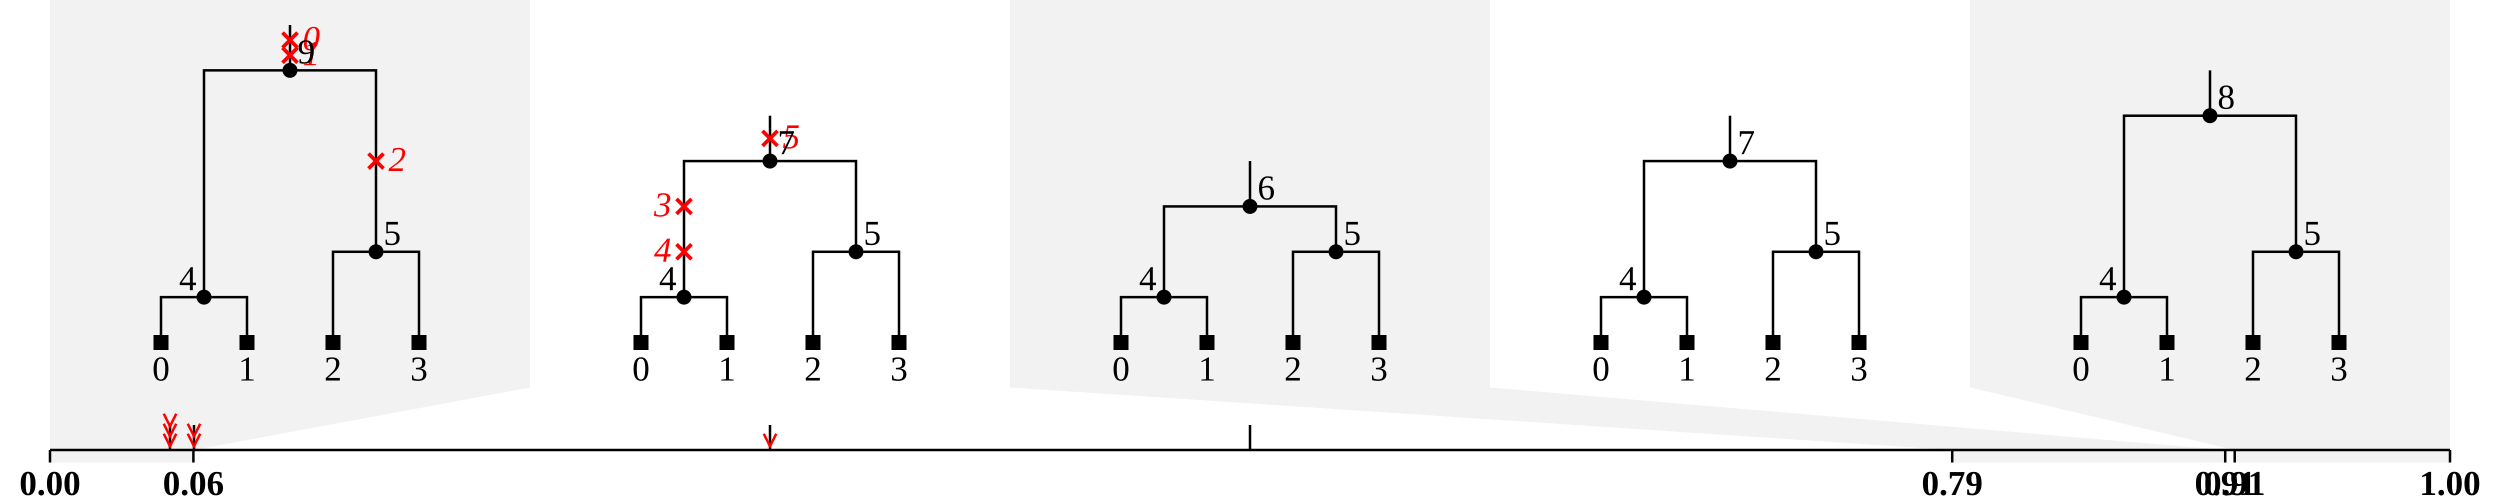
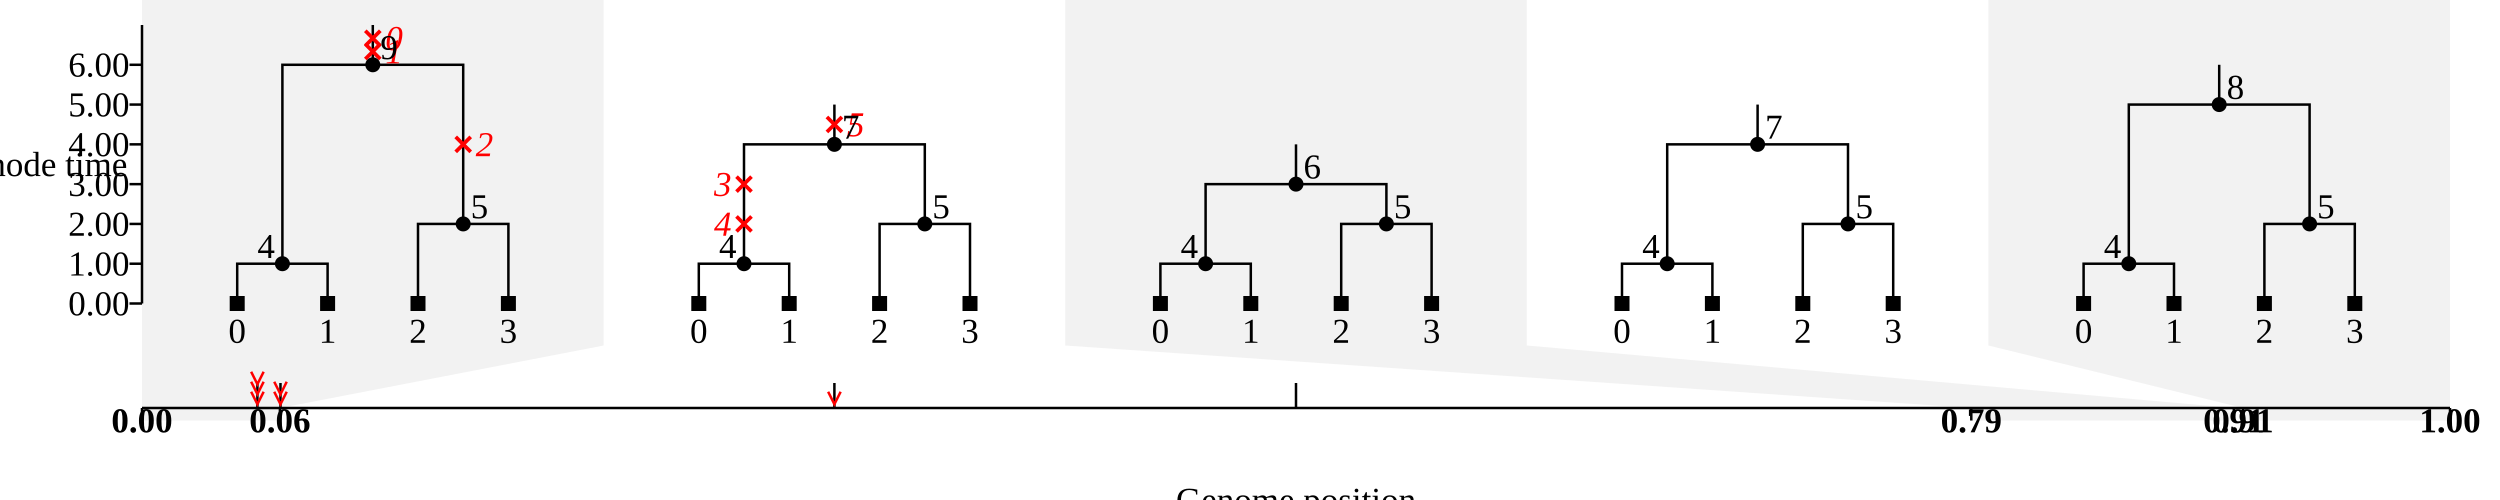
<svg xmlns="http://www.w3.org/2000/svg" baseProfile="full" height="200" version="1.1" width="1000">
  <defs>
-     <style type="text/css">.tree-sequence .background path {fill: #808080; fill-opacity:.1}.tree-sequence .axis {font-size: 14px}.tree-sequence .x-tick-label {font-weight: bold}.tree-sequence .axis, .tree {font-size: 14px; text-anchor:middle}.tree-sequence .axis line, .edge {stroke:black; fill:none}.node &gt; .sym {fill: black; stroke: none}.site &gt; .sym {stroke: black}.mut text {fill: red; font-style: italic}.mut line {fill: none; stroke: none}.mut .sym {fill: none; stroke: red}.node .mut .sym {stroke-width: 1.5px}.tree text {dominant-baseline: middle}.tree .lab.lft {text-anchor: end}.tree .lab.rgt {text-anchor: start}</style>
+     <style type="text/css">.tree-sequence .background path {fill: #808080; fill-opacity:0}.tree-sequence .background path:nth-child(odd) {fill-opacity:.1}.axes {font-size: 14px}.x-axis .tick .lab {font-weight: bold}.axes, .tree {font-size: 14px; text-anchor:middle}.y-axis line.grid {stroke: #FAFAFA}.y-axis &gt; .lab text {transform: translateX(0.8em) rotate(-90deg)}.x-axis .tick g {transform: translateY(0.9em)}.x-axis &gt; .lab text {transform: translateY(-0.8em)}.axes line, .edge {stroke:black; fill:none}.node &gt; .sym {fill: black; stroke: none}.site &gt; .sym {stroke: black}.mut text {fill: red; font-style: italic}.mut line {fill: none; stroke: none}.mut .sym {fill: none; stroke: red}.node .mut .sym {stroke-width: 1.5px}.tree text, .tree-sequence text {dominant-baseline: central}.plotbox .lab.lft {text-anchor: end}.plotbox .lab.rgt {text-anchor: start}</style>
  </defs>
  <g class="tree-sequence">
    <g class="background">
-       <path d="M20,0 l192,0 l0,155 l-134.638,25 l0,5 l-57.362,0 l0,-5 l0,-25 l0,-155z" />
-       <path d="M404,0 l192,0 l0,155 l294.091,25 l0,5 l-109.208,0 l0,-5 l-376.883,-25 l0,-155z" />
-       <path d="M788,0 l192,0 l0,155 l0,25 l0,5 l-86.117,0 l0,-5 l-105.883,-25 l0,-155z" />
+       <path d="M56.8,0 l184.64,0 l0,138.2 l-129.477,25 l0,5 l-55.163,0 l0,-5 l0,-25 l0,-138.2z" />
+       <path d="M241.44,0 l184.64,0 l0,138.2 l362.436,25 l0,5 l-676.552,0 l0,-5 l129.477,-25 l0,-138.2z" />
+       <path d="M426.08,0 l184.64,0 l0,138.2 l282.817,25 l0,5 l-105.022,0 l0,-5 l-362.436,-25 l0,-138.2z" />
+       <path d="M610.72,0 l184.64,0 l0,138.2 l101.824,25 l0,5 l-3.646,0 l0,-5 l-282.817,-25 l0,-138.2z" />
+       <path d="M795.36,0 l184.64,0 l0,138.2 l0,25 l0,5 l-82.816,0 l0,-5 l-101.824,-25 l0,-138.2z" />
    </g>
-     <g class="trees">
-       <g class="treebox t0" transform="translate(20 0)">
-         <g class="tree t0">
-           <g class="m0 m1 node n9 p0 root s0" transform="translate(96.0 28.1429)">
-             <g class="a9 node n4 p0" transform="translate(-34.4 90.7143)">
-               <g class="a4 leaf node n0 p0 sample" transform="translate(-17.2 18.1429)">
-                 <path class="edge" d="M 0 0 V -18.143 H 17.2" />
-                 <rect class="sym" height="6" width="6" x="-3" y="-3" />
-                 <text class="lab" transform="translate(0 12)">0</text>
-               </g>
-               <g class="a4 leaf node n1 p0 sample" transform="translate(17.2 18.1429)">
-                 <path class="edge" d="M 0 0 V -18.143 H -17.2" />
-                 <rect class="sym" height="6" width="6" x="-3" y="-3" />
-                 <text class="lab" transform="translate(0 12)">1</text>
-               </g>
-               <path class="edge" d="M 0 0 V -90.714 H 34.4" />
-               <circle class="sym" cx="0" cy="0" r="3" />
-               <text class="lab lft" transform="translate(-3 -6)">4</text>
-             </g>
-             <g class="a9 m2 node n5 p0 s0" transform="translate(34.4 72.5714)">
-               <g class="a5 leaf node n2 p0 sample" transform="translate(-17.2 36.2857)">
-                 <path class="edge" d="M 0 0 V -36.286 H 17.2" />
-                 <rect class="sym" height="6" width="6" x="-3" y="-3" />
-                 <text class="lab" transform="translate(0 12)">2</text>
-               </g>
-               <g class="a5 leaf node n3 p0 sample" transform="translate(17.2 36.2857)">
-                 <path class="edge" d="M 0 0 V -36.286 H -17.2" />
-                 <rect class="sym" height="6" width="6" x="-3" y="-3" />
-                 <text class="lab" transform="translate(0 12)">3</text>
-               </g>
-               <path class="edge" d="M 0 0 V -72.571 H -34.4" />
-               <g class="mut m2 s0" transform="translate(0 -36.2857)">
-                 <line x1="0" x2="0" y1="0" y2="36.286" />
+     <g class="axes">
+       <g class="x-axis">
+         <g class="lab" transform="translate(518.4,200)">
+           <text text-anchor="middle">Genome position</text>
+         </g>
+         <line x1="56.8" x2="980" y1="163.2" y2="163.2" />
+         <g class="tick" transform="translate(56.8 163.2)">
+           <line x1="0" x2="0" y1="0" y2="5" />
+           <g class="lab" transform="translate(0,5)">
+             <text>0.00</text>
+           </g>
+         </g>
+         <g class="tick" transform="translate(111.963 163.2)">
+           <line x1="0" x2="0" y1="0" y2="5" />
+           <g class="lab" transform="translate(0,5)">
+             <text>0.06</text>
+           </g>
+         </g>
+         <g class="tick" transform="translate(788.516 163.2)">
+           <line x1="0" x2="0" y1="0" y2="5" />
+           <g class="lab" transform="translate(0,5)">
+             <text>0.79</text>
+           </g>
+         </g>
+         <g class="tick" transform="translate(893.537 163.2)">
+           <line x1="0" x2="0" y1="0" y2="5" />
+           <g class="lab" transform="translate(0,5)">
+             <text>0.91</text>
+           </g>
+         </g>
+         <g class="tick" transform="translate(897.184 163.2)">
+           <line x1="0" x2="0" y1="0" y2="5" />
+           <g class="lab" transform="translate(0,5)">
+             <text>0.91</text>
+           </g>
+         </g>
+         <g class="tick" transform="translate(980 163.2)">
+           <line x1="0" x2="0" y1="0" y2="5" />
+           <g class="lab" transform="translate(0,5)">
+             <text>1.00</text>
+           </g>
+         </g>
+         <g class="site s0" transform="translate(102.96 163.2)">
+           <line class="sym" x1="0" x2="0" y1="0" y2="-10" />
+           <g class="mut m2">
+             <polyline class="sym" points="2.5,-6.5 0,-1.5 -2.5,-6.5" />
+           </g>
+           <g class="mut m1">
+             <polyline class="sym" points="2.5,-10.5 0,-5.5 -2.5,-10.5" />
+           </g>
+           <g class="mut m0">
+             <polyline class="sym" points="2.5,-14.5 0,-9.5 -2.5,-14.5" />
+           </g>
+         </g>
+         <g class="site s1" transform="translate(112.192 163.2)">
+           <line class="sym" x1="0" x2="0" y1="0" y2="-10" />
+           <g class="mut m4">
+             <polyline class="sym" points="2.5,-6.5 0,-1.5 -2.5,-6.5" />
+           </g>
+           <g class="mut m3">
+             <polyline class="sym" points="2.5,-10.5 0,-5.5 -2.5,-10.5" />
+           </g>
+         </g>
+         <g class="site s2" transform="translate(333.76 163.2)">
+           <line class="sym" x1="0" x2="0" y1="0" y2="-10" />
+           <g class="mut m5">
+             <polyline class="sym" points="2.5,-6.5 0,-1.5 -2.5,-6.5" />
+           </g>
+         </g>
+         <g class="site s3" transform="translate(518.4 163.2)">
+           <line class="sym" x1="0" x2="0" y1="0" y2="-10" />
+         </g>
+       </g>
+       <g class="y-axis">
+         <g class="lab" transform="translate(0,65.7)">
+           <text text-anchor="middle">Ranked node time</text>
+         </g>
+         <line x1="56.8" x2="56.8" y1="121.4" y2="10" />
+         <g class="tick" transform="translate(56.8 121.4)">
+           <line x1="0" x2="-5" y1="0" y2="0" />
+           <g class="lab" transform="translate(-5,0)">
+             <text text-anchor="end">0.00</text>
+           </g>
+         </g>
+         <g class="tick" transform="translate(56.8 105.486)">
+           <line x1="0" x2="-5" y1="0" y2="0" />
+           <g class="lab" transform="translate(-5,0)">
+             <text text-anchor="end">1.00</text>
+           </g>
+         </g>
+         <g class="tick" transform="translate(56.8 89.5714)">
+           <line x1="0" x2="-5" y1="0" y2="0" />
+           <g class="lab" transform="translate(-5,0)">
+             <text text-anchor="end">2.00</text>
+           </g>
+         </g>
+         <g class="tick" transform="translate(56.8 73.6571)">
+           <line x1="0" x2="-5" y1="0" y2="0" />
+           <g class="lab" transform="translate(-5,0)">
+             <text text-anchor="end">3.00</text>
+           </g>
+         </g>
+         <g class="tick" transform="translate(56.8 57.7429)">
+           <line x1="0" x2="-5" y1="0" y2="0" />
+           <g class="lab" transform="translate(-5,0)">
+             <text text-anchor="end">4.00</text>
+           </g>
+         </g>
+         <g class="tick" transform="translate(56.8 41.8286)">
+           <line x1="0" x2="-5" y1="0" y2="0" />
+           <g class="lab" transform="translate(-5,0)">
+             <text text-anchor="end">5.00</text>
+           </g>
+         </g>
+         <g class="tick" transform="translate(56.8 25.9143)">
+           <line x1="0" x2="-5" y1="0" y2="0" />
+           <g class="lab" transform="translate(-5,0)">
+             <text text-anchor="end">6.00</text>
+           </g>
+         </g>
+       </g>
+     </g>
+     <g class="plotbox trees">
+       <g class="tree t0" transform="translate(56.8 0)">
+         <g class="plotbox">
+           <g class="m0 m1 node n9 p0 root s0" transform="translate(92.32 25.9143)">
+             <g class="a9 node n4 p0" transform="translate(-36.16 79.5714)">
+               <g class="a4 leaf node n0 p0 sample" transform="translate(-18.08 15.9143)">
+                 <path class="edge" d="M 0 0 V -15.914 H 18.08" />
+                 <rect class="sym" height="6" width="6" x="-3" y="-3" />
+                 <text class="lab" transform="translate(0 11)">0</text>
+               </g>
+               <g class="a4 leaf node n1 p0 sample" transform="translate(18.08 15.9143)">
+                 <path class="edge" d="M 0 0 V -15.914 H -18.08" />
+                 <rect class="sym" height="6" width="6" x="-3" y="-3" />
+                 <text class="lab" transform="translate(0 11)">1</text>
+               </g>
+               <path class="edge" d="M 0 0 V -79.571 H 36.16" />
+               <circle class="sym" cx="0" cy="0" r="3" />
+               <text class="lab lft" transform="translate(-3 -7.0)">4</text>
+             </g>
+             <g class="a9 m2 node n5 p0 s0" transform="translate(36.16 63.6571)">
+               <g class="a5 leaf node n2 p0 sample" transform="translate(-18.08 31.8286)">
+                 <path class="edge" d="M 0 0 V -31.829 H 18.08" />
+                 <rect class="sym" height="6" width="6" x="-3" y="-3" />
+                 <text class="lab" transform="translate(0 11)">2</text>
+               </g>
+               <g class="a5 leaf node n3 p0 sample" transform="translate(18.08 31.8286)">
+                 <path class="edge" d="M 0 0 V -31.829 H -18.08" />
+                 <rect class="sym" height="6" width="6" x="-3" y="-3" />
+                 <text class="lab" transform="translate(0 11)">3</text>
+               </g>
+               <path class="edge" d="M 0 0 V -63.657 H -36.16" />
+               <g class="mut m2 s0 unknown_time" transform="translate(0 -31.8286)">
+                 <line x1="0" x2="0" y1="0" y2="31.829" />
                <path class="sym" d="M -3,-3 l 6,6 M -3,3 l 6,-6" />
                <text class="lab rgt" transform="translate(5 0)">2</text>
              </g>
              <circle class="sym" cx="0" cy="0" r="3" />
-               <text class="lab rgt" transform="translate(3 -6)">5</text>
-             </g>
-             <path class="edge" d="M 0 0 V -18.143 H 0" />
-             <g class="mut m0 s0" transform="translate(0 -12.0952)">
-               <line x1="0" x2="0" y1="0" y2="12.095" />
+               <text class="lab rgt" transform="translate(3 -7.0)">5</text>
+             </g>
+             <path class="edge" d="M 0 0 V -15.914 H 0" />
+             <g class="mut m0 s0 unknown_time" transform="translate(0 -10.6095)">
+               <line x1="0" x2="0" y1="0" y2="10.61" />
              <path class="sym" d="M -3,-3 l 6,6 M -3,3 l 6,-6" />
              <text class="lab rgt" transform="translate(5 0)">0</text>
            </g>
-             <g class="mut m1 s0" transform="translate(0 -6.04762)">
-               <line x1="0" x2="0" y1="0" y2="6.048" />
+             <g class="mut m1 s0 unknown_time" transform="translate(0 -5.30476)">
+               <line x1="0" x2="0" y1="0" y2="5.305" />
              <path class="sym" d="M -3,-3 l 6,6 M -3,3 l 6,-6" />
              <text class="lab rgt" transform="translate(5 0)">1</text>
            </g>
            <circle class="sym" cx="0" cy="0" r="3" />
-             <text class="lab rgt" transform="translate(3 -6)">9</text>
-           </g>
-         </g>
-       </g>
-       <g class="treebox t1" transform="translate(212.0 0)">
-         <g class="tree t1">
-           <g class="m5 node n7 p0 root s2" transform="translate(96.0 64.4286)">
-             <g class="a7 m3 m4 node n4 p0 s1" transform="translate(-34.4 54.4286)">
-               <g class="a4 leaf node n0 p0 sample" transform="translate(-17.2 18.1429)">
-                 <path class="edge" d="M 0 0 V -18.143 H 17.2" />
-                 <rect class="sym" height="6" width="6" x="-3" y="-3" />
-                 <text class="lab" transform="translate(0 12)">0</text>
-               </g>
-               <g class="a4 leaf node n1 p0 sample" transform="translate(17.2 18.1429)">
-                 <path class="edge" d="M 0 0 V -18.143 H -17.2" />
-                 <rect class="sym" height="6" width="6" x="-3" y="-3" />
-                 <text class="lab" transform="translate(0 12)">1</text>
-               </g>
-               <path class="edge" d="M 0 0 V -54.429 H 34.4" />
-               <g class="mut m3 s1" transform="translate(0 -36.2857)">
-                 <line x1="0" x2="0" y1="0" y2="36.286" />
+             <text class="lab rgt" transform="translate(3 -7.0)">9</text>
+           </g>
+         </g>
+       </g>
+       <g class="tree t1" transform="translate(241.44 0)">
+         <g class="plotbox">
+           <g class="m5 node n7 p0 root s2" transform="translate(92.32 57.7429)">
+             <g class="a7 m3 m4 node n4 p0 s1" transform="translate(-36.16 47.7429)">
+               <g class="a4 leaf node n0 p0 sample" transform="translate(-18.08 15.9143)">
+                 <path class="edge" d="M 0 0 V -15.914 H 18.08" />
+                 <rect class="sym" height="6" width="6" x="-3" y="-3" />
+                 <text class="lab" transform="translate(0 11)">0</text>
+               </g>
+               <g class="a4 leaf node n1 p0 sample" transform="translate(18.08 15.9143)">
+                 <path class="edge" d="M 0 0 V -15.914 H -18.08" />
+                 <rect class="sym" height="6" width="6" x="-3" y="-3" />
+                 <text class="lab" transform="translate(0 11)">1</text>
+               </g>
+               <path class="edge" d="M 0 0 V -47.743 H 36.16" />
+               <g class="mut m3 s1 unknown_time" transform="translate(0 -31.8286)">
+                 <line x1="0" x2="0" y1="0" y2="31.829" />
                <path class="sym" d="M -3,-3 l 6,6 M -3,3 l 6,-6" />
                <text class="lab lft" transform="translate(-5 0)">3</text>
              </g>
-               <g class="mut m4 s1" transform="translate(0 -18.1429)">
-                 <line x1="0" x2="0" y1="0" y2="18.143" />
+               <g class="mut m4 s1 unknown_time" transform="translate(0 -15.9143)">
+                 <line x1="0" x2="0" y1="0" y2="15.914" />
                <path class="sym" d="M -3,-3 l 6,6 M -3,3 l 6,-6" />
                <text class="lab lft" transform="translate(-5 0)">4</text>
              </g>
              <circle class="sym" cx="0" cy="0" r="3" />
-               <text class="lab lft" transform="translate(-3 -6)">4</text>
-             </g>
-             <g class="a7 node n5 p0" transform="translate(34.4 36.2857)">
-               <g class="a5 leaf node n2 p0 sample" transform="translate(-17.2 36.2857)">
-                 <path class="edge" d="M 0 0 V -36.286 H 17.2" />
-                 <rect class="sym" height="6" width="6" x="-3" y="-3" />
-                 <text class="lab" transform="translate(0 12)">2</text>
-               </g>
-               <g class="a5 leaf node n3 p0 sample" transform="translate(17.2 36.2857)">
-                 <path class="edge" d="M 0 0 V -36.286 H -17.2" />
-                 <rect class="sym" height="6" width="6" x="-3" y="-3" />
-                 <text class="lab" transform="translate(0 12)">3</text>
-               </g>
-               <path class="edge" d="M 0 0 V -36.286 H -34.4" />
-               <circle class="sym" cx="0" cy="0" r="3" />
-               <text class="lab rgt" transform="translate(3 -6)">5</text>
-             </g>
-             <path class="edge" d="M 0 0 V -18.143 H 0" />
-             <g class="mut m5 s2" transform="translate(0 -9.07143)">
-               <line x1="0" x2="0" y1="0" y2="9.071" />
+               <text class="lab lft" transform="translate(-3 -7.0)">4</text>
+             </g>
+             <g class="a7 node n5 p0" transform="translate(36.16 31.8286)">
+               <g class="a5 leaf node n2 p0 sample" transform="translate(-18.08 31.8286)">
+                 <path class="edge" d="M 0 0 V -31.829 H 18.08" />
+                 <rect class="sym" height="6" width="6" x="-3" y="-3" />
+                 <text class="lab" transform="translate(0 11)">2</text>
+               </g>
+               <g class="a5 leaf node n3 p0 sample" transform="translate(18.08 31.8286)">
+                 <path class="edge" d="M 0 0 V -31.829 H -18.08" />
+                 <rect class="sym" height="6" width="6" x="-3" y="-3" />
+                 <text class="lab" transform="translate(0 11)">3</text>
+               </g>
+               <path class="edge" d="M 0 0 V -31.829 H -36.16" />
+               <circle class="sym" cx="0" cy="0" r="3" />
+               <text class="lab rgt" transform="translate(3 -7.0)">5</text>
+             </g>
+             <path class="edge" d="M 0 0 V -15.914 H 0" />
+             <g class="mut m5 s2 unknown_time" transform="translate(0 -7.95714)">
+               <line x1="0" x2="0" y1="0" y2="7.957" />
              <path class="sym" d="M -3,-3 l 6,6 M -3,3 l 6,-6" />
              <text class="lab rgt" transform="translate(5 0)">5</text>
            </g>
            <circle class="sym" cx="0" cy="0" r="3" />
-             <text class="lab rgt" transform="translate(3 -6)">7</text>
-           </g>
-         </g>
-       </g>
-       <g class="treebox t2" transform="translate(404.0 0)">
-         <g class="tree t2">
-           <g class="node n6 p0 root" transform="translate(96.0 82.5714)">
-             <g class="a6 node n4 p0" transform="translate(-34.4 36.2857)">
-               <g class="a4 leaf node n0 p0 sample" transform="translate(-17.2 18.1429)">
-                 <path class="edge" d="M 0 0 V -18.143 H 17.2" />
-                 <rect class="sym" height="6" width="6" x="-3" y="-3" />
-                 <text class="lab" transform="translate(0 12)">0</text>
-               </g>
-               <g class="a4 leaf node n1 p0 sample" transform="translate(17.2 18.1429)">
-                 <path class="edge" d="M 0 0 V -18.143 H -17.2" />
-                 <rect class="sym" height="6" width="6" x="-3" y="-3" />
-                 <text class="lab" transform="translate(0 12)">1</text>
-               </g>
-               <path class="edge" d="M 0 0 V -36.286 H 34.4" />
-               <circle class="sym" cx="0" cy="0" r="3" />
-               <text class="lab lft" transform="translate(-3 -6)">4</text>
-             </g>
-             <g class="a6 node n5 p0" transform="translate(34.4 18.1429)">
-               <g class="a5 leaf node n2 p0 sample" transform="translate(-17.2 36.2857)">
-                 <path class="edge" d="M 0 0 V -36.286 H 17.2" />
-                 <rect class="sym" height="6" width="6" x="-3" y="-3" />
-                 <text class="lab" transform="translate(0 12)">2</text>
-               </g>
-               <g class="a5 leaf node n3 p0 sample" transform="translate(17.2 36.2857)">
-                 <path class="edge" d="M 0 0 V -36.286 H -17.2" />
-                 <rect class="sym" height="6" width="6" x="-3" y="-3" />
-                 <text class="lab" transform="translate(0 12)">3</text>
-               </g>
-               <path class="edge" d="M 0 0 V -18.143 H -34.4" />
-               <circle class="sym" cx="0" cy="0" r="3" />
-               <text class="lab rgt" transform="translate(3 -6)">5</text>
-             </g>
-             <path class="edge" d="M 0 0 V -18.143 H 0" />
-             <circle class="sym" cx="0" cy="0" r="3" />
-             <text class="lab rgt" transform="translate(3 -6)">6</text>
-           </g>
-         </g>
-       </g>
-       <g class="treebox t3" transform="translate(596.0 0)">
-         <g class="tree t3">
-           <g class="node n7 p0 root" transform="translate(96.0 64.4286)">
-             <g class="a7 node n4 p0" transform="translate(-34.4 54.4286)">
-               <g class="a4 leaf node n0 p0 sample" transform="translate(-17.2 18.1429)">
-                 <path class="edge" d="M 0 0 V -18.143 H 17.2" />
-                 <rect class="sym" height="6" width="6" x="-3" y="-3" />
-                 <text class="lab" transform="translate(0 12)">0</text>
-               </g>
-               <g class="a4 leaf node n1 p0 sample" transform="translate(17.2 18.1429)">
-                 <path class="edge" d="M 0 0 V -18.143 H -17.2" />
-                 <rect class="sym" height="6" width="6" x="-3" y="-3" />
-                 <text class="lab" transform="translate(0 12)">1</text>
-               </g>
-               <path class="edge" d="M 0 0 V -54.429 H 34.4" />
-               <circle class="sym" cx="0" cy="0" r="3" />
-               <text class="lab lft" transform="translate(-3 -6)">4</text>
-             </g>
-             <g class="a7 node n5 p0" transform="translate(34.4 36.2857)">
-               <g class="a5 leaf node n2 p0 sample" transform="translate(-17.2 36.2857)">
-                 <path class="edge" d="M 0 0 V -36.286 H 17.2" />
-                 <rect class="sym" height="6" width="6" x="-3" y="-3" />
-                 <text class="lab" transform="translate(0 12)">2</text>
-               </g>
-               <g class="a5 leaf node n3 p0 sample" transform="translate(17.2 36.2857)">
-                 <path class="edge" d="M 0 0 V -36.286 H -17.2" />
-                 <rect class="sym" height="6" width="6" x="-3" y="-3" />
-                 <text class="lab" transform="translate(0 12)">3</text>
-               </g>
-               <path class="edge" d="M 0 0 V -36.286 H -34.4" />
-               <circle class="sym" cx="0" cy="0" r="3" />
-               <text class="lab rgt" transform="translate(3 -6)">5</text>
-             </g>
-             <path class="edge" d="M 0 0 V -18.143 H 0" />
-             <circle class="sym" cx="0" cy="0" r="3" />
-             <text class="lab rgt" transform="translate(3 -6)">7</text>
-           </g>
-         </g>
-       </g>
-       <g class="treebox t4" transform="translate(788.0 0)">
-         <g class="tree t4">
-           <g class="node n8 p0 root" transform="translate(96.0 46.2857)">
-             <g class="a8 node n4 p0" transform="translate(-34.4 72.5714)">
-               <g class="a4 leaf node n0 p0 sample" transform="translate(-17.2 18.1429)">
-                 <path class="edge" d="M 0 0 V -18.143 H 17.2" />
-                 <rect class="sym" height="6" width="6" x="-3" y="-3" />
-                 <text class="lab" transform="translate(0 12)">0</text>
-               </g>
-               <g class="a4 leaf node n1 p0 sample" transform="translate(17.2 18.1429)">
-                 <path class="edge" d="M 0 0 V -18.143 H -17.2" />
-                 <rect class="sym" height="6" width="6" x="-3" y="-3" />
-                 <text class="lab" transform="translate(0 12)">1</text>
-               </g>
-               <path class="edge" d="M 0 0 V -72.571 H 34.4" />
-               <circle class="sym" cx="0" cy="0" r="3" />
-               <text class="lab lft" transform="translate(-3 -6)">4</text>
-             </g>
-             <g class="a8 node n5 p0" transform="translate(34.4 54.4286)">
-               <g class="a5 leaf node n2 p0 sample" transform="translate(-17.2 36.2857)">
-                 <path class="edge" d="M 0 0 V -36.286 H 17.2" />
-                 <rect class="sym" height="6" width="6" x="-3" y="-3" />
-                 <text class="lab" transform="translate(0 12)">2</text>
-               </g>
-               <g class="a5 leaf node n3 p0 sample" transform="translate(17.2 36.2857)">
-                 <path class="edge" d="M 0 0 V -36.286 H -17.2" />
-                 <rect class="sym" height="6" width="6" x="-3" y="-3" />
-                 <text class="lab" transform="translate(0 12)">3</text>
-               </g>
-               <path class="edge" d="M 0 0 V -54.429 H -34.4" />
-               <circle class="sym" cx="0" cy="0" r="3" />
-               <text class="lab rgt" transform="translate(3 -6)">5</text>
-             </g>
-             <path class="edge" d="M 0 0 V -18.143 H 0" />
-             <circle class="sym" cx="0" cy="0" r="3" />
-             <text class="lab rgt" transform="translate(3 -6)">8</text>
-           </g>
-         </g>
-       </g>
-     </g>
-     <g class="axis">
-       <line x1="20" x2="980" y1="180" y2="180" />
-       <line class="tick" x1="20" x2="20" y1="180" y2="185" />
-       <g transform="translate(20, 198)">
-         <text class="x-tick-label" text-anchor="middle">0.00</text>
-       </g>
-       <line class="tick" x1="77.362" x2="77.362" y1="180" y2="185" />
-       <g transform="translate(77.3623, 198)">
-         <text class="x-tick-label" text-anchor="middle">0.06</text>
-       </g>
-       <line class="tick" x1="780.883" x2="780.883" y1="180" y2="185" />
-       <g transform="translate(780.883, 198)">
-         <text class="x-tick-label" text-anchor="middle">0.79</text>
-       </g>
-       <line class="tick" x1="890.091" x2="890.091" y1="180" y2="185" />
-       <g transform="translate(890.091, 198)">
-         <text class="x-tick-label" text-anchor="middle">0.91</text>
-       </g>
-       <line class="tick" x1="893.883" x2="893.883" y1="180" y2="185" />
-       <g transform="translate(893.883, 198)">
-         <text class="x-tick-label" text-anchor="middle">0.91</text>
-       </g>
-       <line class="tick" x1="980.0" x2="980.0" y1="180" y2="185" />
-       <g transform="translate(980.0, 198)">
-         <text class="x-tick-label" text-anchor="middle">1.00</text>
-       </g>
-       <g class="site s0">
-         <path class="sym" d="M 68.0 180 v -10" />
-         <g class="mut m2">
-           <polyline class="sym" points="65.5,173.5 68.0,178.5 70.5,173.5" />
-         </g>
-         <g class="mut m1">
-           <polyline class="sym" points="65.5,169.5 68.0,174.5 70.5,169.5" />
-         </g>
-         <g class="mut m0">
-           <polyline class="sym" points="65.5,165.5 68.0,170.5 70.5,165.5" />
-         </g>
-       </g>
-       <g class="site s1">
-         <path class="sym" d="M 77.6 180 v -10" />
-         <g class="mut m4">
-           <polyline class="sym" points="75.1,173.5 77.6,178.5 80.1,173.5" />
-         </g>
-         <g class="mut m3">
-           <polyline class="sym" points="75.1,169.5 77.6,174.5 80.1,169.5" />
-         </g>
-       </g>
-       <g class="site s2">
-         <path class="sym" d="M 308.0 180 v -10" />
-         <g class="mut m5">
-           <polyline class="sym" points="305.5,173.5 308.0,178.5 310.5,173.5" />
-         </g>
-       </g>
-       <g class="site s3">
-         <path class="sym" d="M 500.0 180 v -10" />
+             <text class="lab rgt" transform="translate(3 -7.0)">7</text>
+           </g>
+         </g>
+       </g>
+       <g class="tree t2" transform="translate(426.08 0)">
+         <g class="plotbox">
+           <g class="node n6 p0 root" transform="translate(92.32 73.6571)">
+             <g class="a6 node n4 p0" transform="translate(-36.16 31.8286)">
+               <g class="a4 leaf node n0 p0 sample" transform="translate(-18.08 15.9143)">
+                 <path class="edge" d="M 0 0 V -15.914 H 18.08" />
+                 <rect class="sym" height="6" width="6" x="-3" y="-3" />
+                 <text class="lab" transform="translate(0 11)">0</text>
+               </g>
+               <g class="a4 leaf node n1 p0 sample" transform="translate(18.08 15.9143)">
+                 <path class="edge" d="M 0 0 V -15.914 H -18.08" />
+                 <rect class="sym" height="6" width="6" x="-3" y="-3" />
+                 <text class="lab" transform="translate(0 11)">1</text>
+               </g>
+               <path class="edge" d="M 0 0 V -31.829 H 36.16" />
+               <circle class="sym" cx="0" cy="0" r="3" />
+               <text class="lab lft" transform="translate(-3 -7.0)">4</text>
+             </g>
+             <g class="a6 node n5 p0" transform="translate(36.16 15.9143)">
+               <g class="a5 leaf node n2 p0 sample" transform="translate(-18.08 31.8286)">
+                 <path class="edge" d="M 0 0 V -31.829 H 18.08" />
+                 <rect class="sym" height="6" width="6" x="-3" y="-3" />
+                 <text class="lab" transform="translate(0 11)">2</text>
+               </g>
+               <g class="a5 leaf node n3 p0 sample" transform="translate(18.08 31.8286)">
+                 <path class="edge" d="M 0 0 V -31.829 H -18.08" />
+                 <rect class="sym" height="6" width="6" x="-3" y="-3" />
+                 <text class="lab" transform="translate(0 11)">3</text>
+               </g>
+               <path class="edge" d="M 0 0 V -15.914 H -36.16" />
+               <circle class="sym" cx="0" cy="0" r="3" />
+               <text class="lab rgt" transform="translate(3 -7.0)">5</text>
+             </g>
+             <path class="edge" d="M 0 0 V -15.914 H 0" />
+             <circle class="sym" cx="0" cy="0" r="3" />
+             <text class="lab rgt" transform="translate(3 -7.0)">6</text>
+           </g>
+         </g>
+       </g>
+       <g class="tree t3" transform="translate(610.72 0)">
+         <g class="plotbox">
+           <g class="node n7 p0 root" transform="translate(92.32 57.7429)">
+             <g class="a7 node n4 p0" transform="translate(-36.16 47.7429)">
+               <g class="a4 leaf node n0 p0 sample" transform="translate(-18.08 15.9143)">
+                 <path class="edge" d="M 0 0 V -15.914 H 18.08" />
+                 <rect class="sym" height="6" width="6" x="-3" y="-3" />
+                 <text class="lab" transform="translate(0 11)">0</text>
+               </g>
+               <g class="a4 leaf node n1 p0 sample" transform="translate(18.08 15.9143)">
+                 <path class="edge" d="M 0 0 V -15.914 H -18.08" />
+                 <rect class="sym" height="6" width="6" x="-3" y="-3" />
+                 <text class="lab" transform="translate(0 11)">1</text>
+               </g>
+               <path class="edge" d="M 0 0 V -47.743 H 36.16" />
+               <circle class="sym" cx="0" cy="0" r="3" />
+               <text class="lab lft" transform="translate(-3 -7.0)">4</text>
+             </g>
+             <g class="a7 node n5 p0" transform="translate(36.16 31.8286)">
+               <g class="a5 leaf node n2 p0 sample" transform="translate(-18.08 31.8286)">
+                 <path class="edge" d="M 0 0 V -31.829 H 18.08" />
+                 <rect class="sym" height="6" width="6" x="-3" y="-3" />
+                 <text class="lab" transform="translate(0 11)">2</text>
+               </g>
+               <g class="a5 leaf node n3 p0 sample" transform="translate(18.08 31.8286)">
+                 <path class="edge" d="M 0 0 V -31.829 H -18.08" />
+                 <rect class="sym" height="6" width="6" x="-3" y="-3" />
+                 <text class="lab" transform="translate(0 11)">3</text>
+               </g>
+               <path class="edge" d="M 0 0 V -31.829 H -36.16" />
+               <circle class="sym" cx="0" cy="0" r="3" />
+               <text class="lab rgt" transform="translate(3 -7.0)">5</text>
+             </g>
+             <path class="edge" d="M 0 0 V -15.914 H 0" />
+             <circle class="sym" cx="0" cy="0" r="3" />
+             <text class="lab rgt" transform="translate(3 -7.0)">7</text>
+           </g>
+         </g>
+       </g>
+       <g class="tree t4" transform="translate(795.36 0)">
+         <g class="plotbox">
+           <g class="node n8 p0 root" transform="translate(92.32 41.8286)">
+             <g class="a8 node n4 p0" transform="translate(-36.16 63.6571)">
+               <g class="a4 leaf node n0 p0 sample" transform="translate(-18.08 15.9143)">
+                 <path class="edge" d="M 0 0 V -15.914 H 18.08" />
+                 <rect class="sym" height="6" width="6" x="-3" y="-3" />
+                 <text class="lab" transform="translate(0 11)">0</text>
+               </g>
+               <g class="a4 leaf node n1 p0 sample" transform="translate(18.08 15.9143)">
+                 <path class="edge" d="M 0 0 V -15.914 H -18.08" />
+                 <rect class="sym" height="6" width="6" x="-3" y="-3" />
+                 <text class="lab" transform="translate(0 11)">1</text>
+               </g>
+               <path class="edge" d="M 0 0 V -63.657 H 36.16" />
+               <circle class="sym" cx="0" cy="0" r="3" />
+               <text class="lab lft" transform="translate(-3 -7.0)">4</text>
+             </g>
+             <g class="a8 node n5 p0" transform="translate(36.16 47.7429)">
+               <g class="a5 leaf node n2 p0 sample" transform="translate(-18.08 31.8286)">
+                 <path class="edge" d="M 0 0 V -31.829 H 18.08" />
+                 <rect class="sym" height="6" width="6" x="-3" y="-3" />
+                 <text class="lab" transform="translate(0 11)">2</text>
+               </g>
+               <g class="a5 leaf node n3 p0 sample" transform="translate(18.08 31.8286)">
+                 <path class="edge" d="M 0 0 V -31.829 H -18.08" />
+                 <rect class="sym" height="6" width="6" x="-3" y="-3" />
+                 <text class="lab" transform="translate(0 11)">3</text>
+               </g>
+               <path class="edge" d="M 0 0 V -47.743 H -36.16" />
+               <circle class="sym" cx="0" cy="0" r="3" />
+               <text class="lab rgt" transform="translate(3 -7.0)">5</text>
+             </g>
+             <path class="edge" d="M 0 0 V -15.914 H 0" />
+             <circle class="sym" cx="0" cy="0" r="3" />
+             <text class="lab rgt" transform="translate(3 -7.0)">8</text>
+           </g>
+         </g>
      </g>
    </g>
  </g>
</svg>
